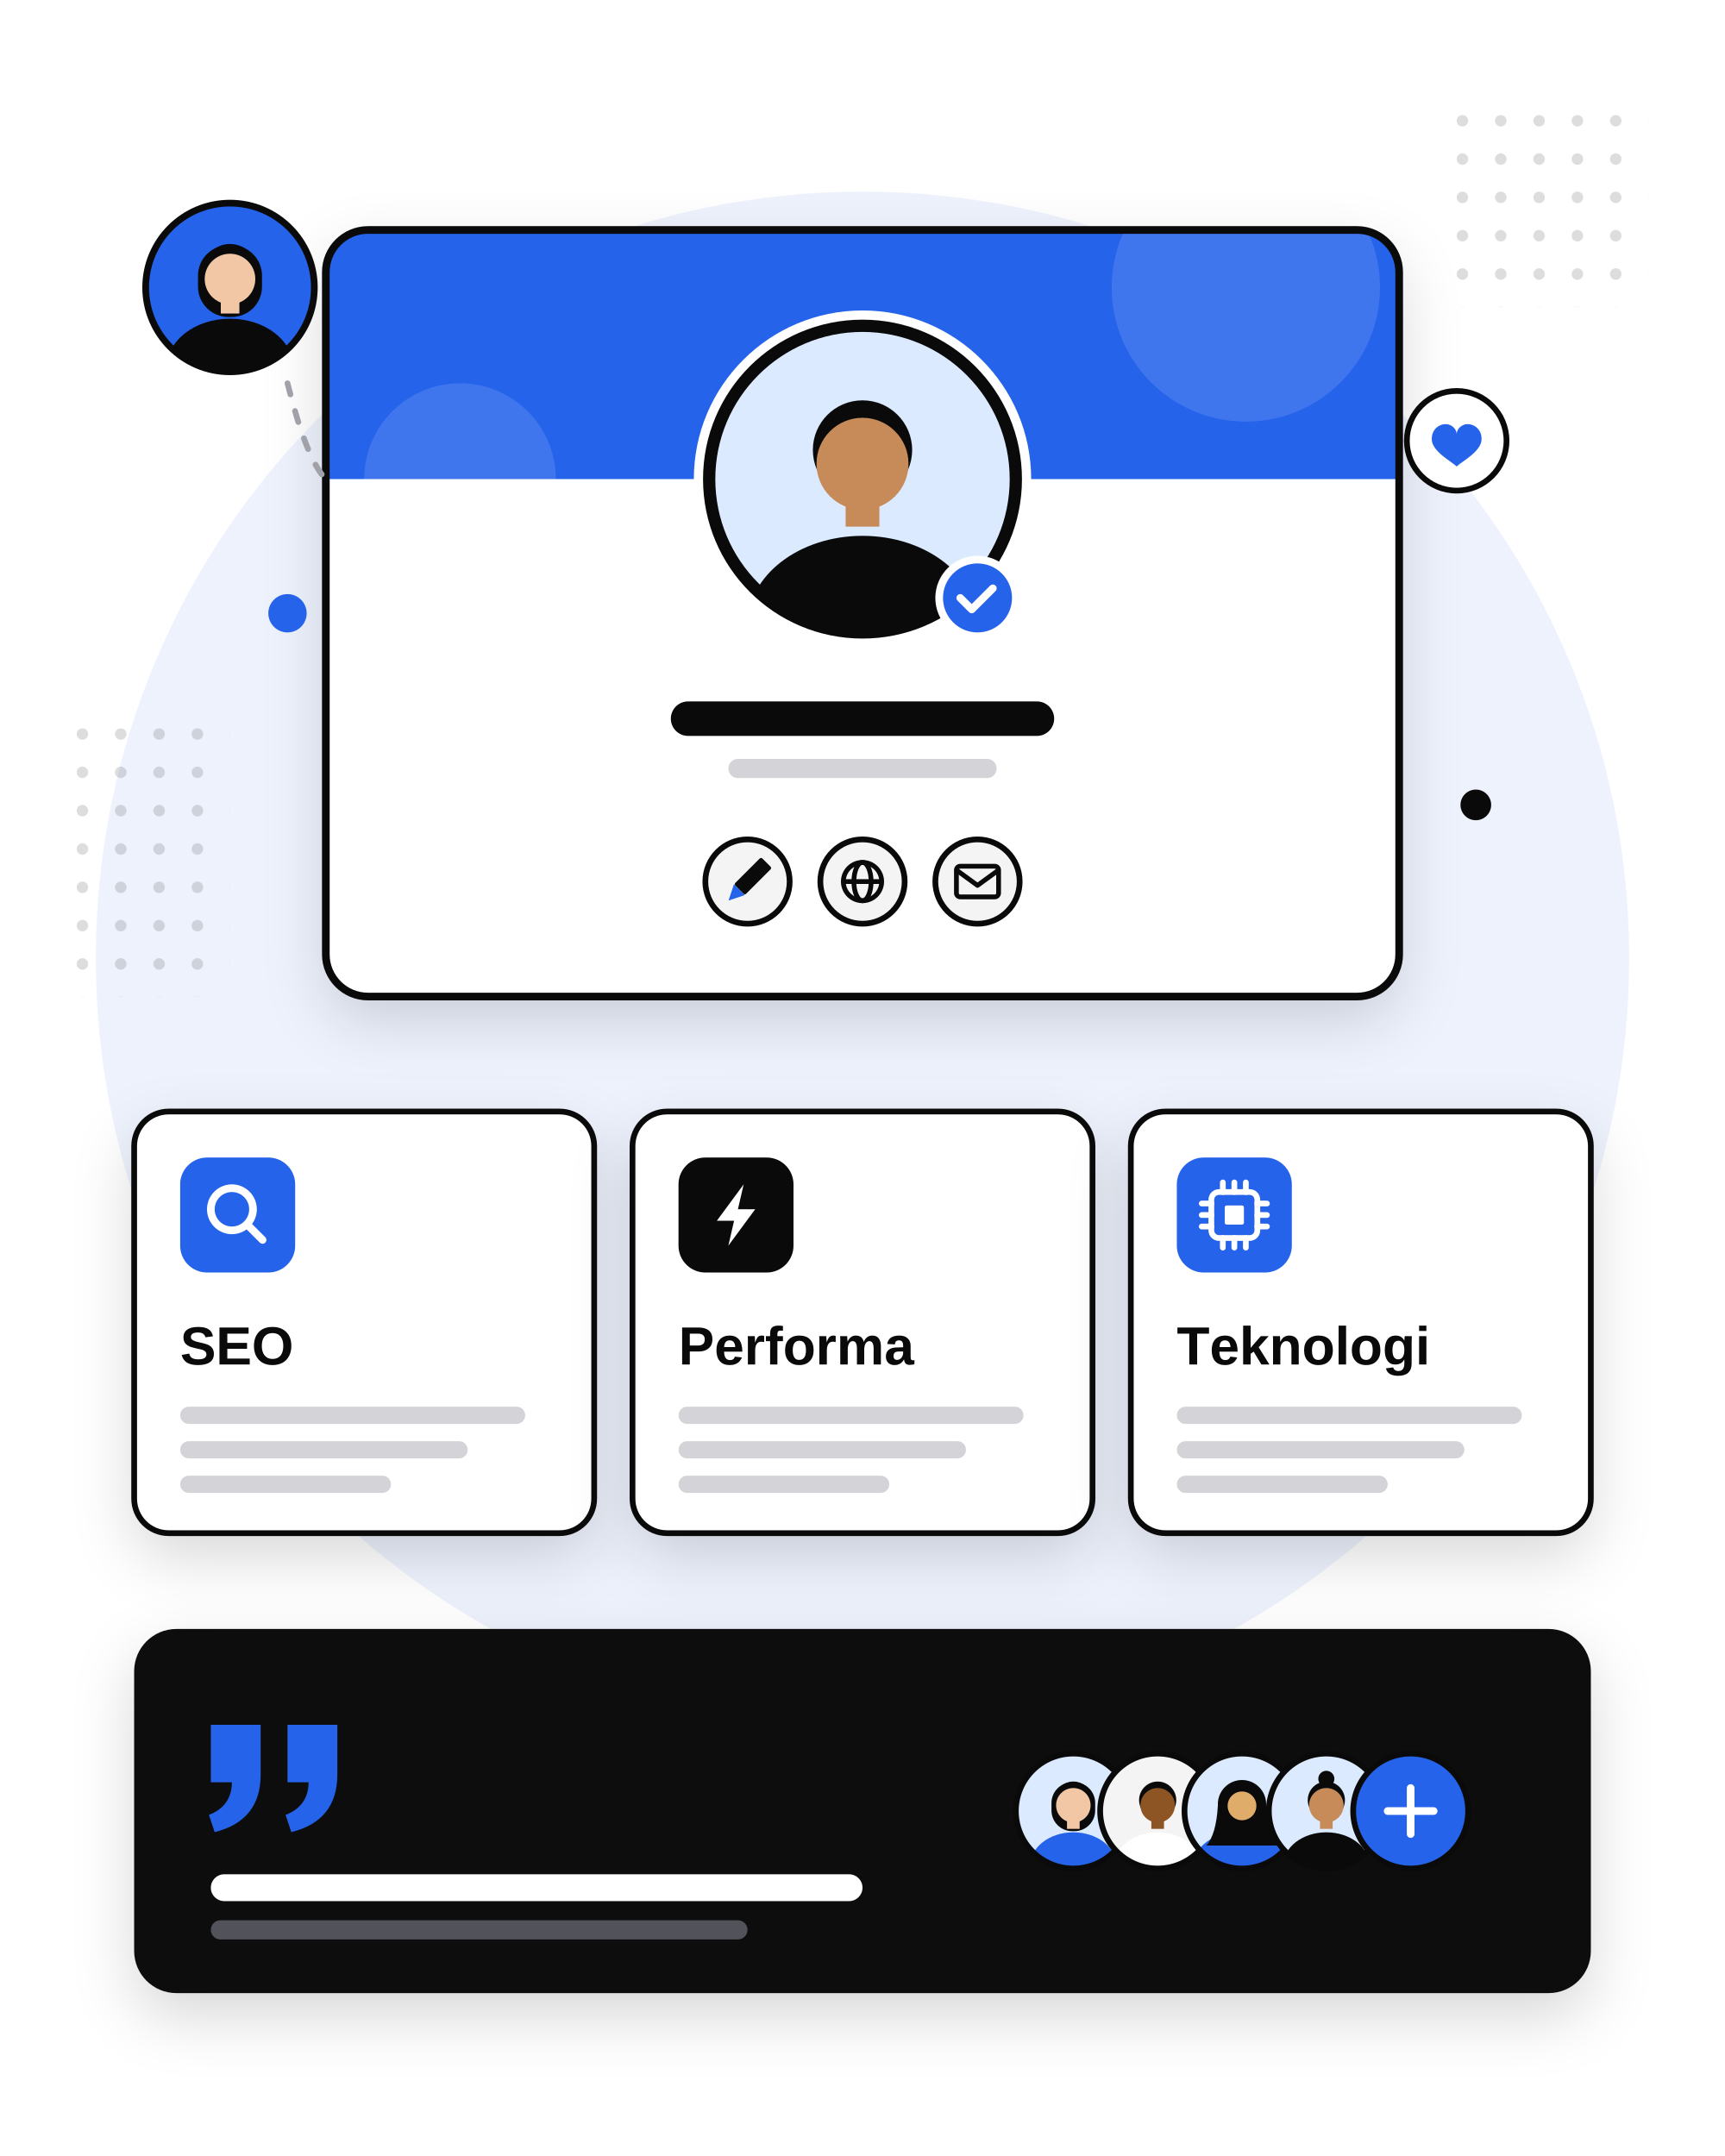
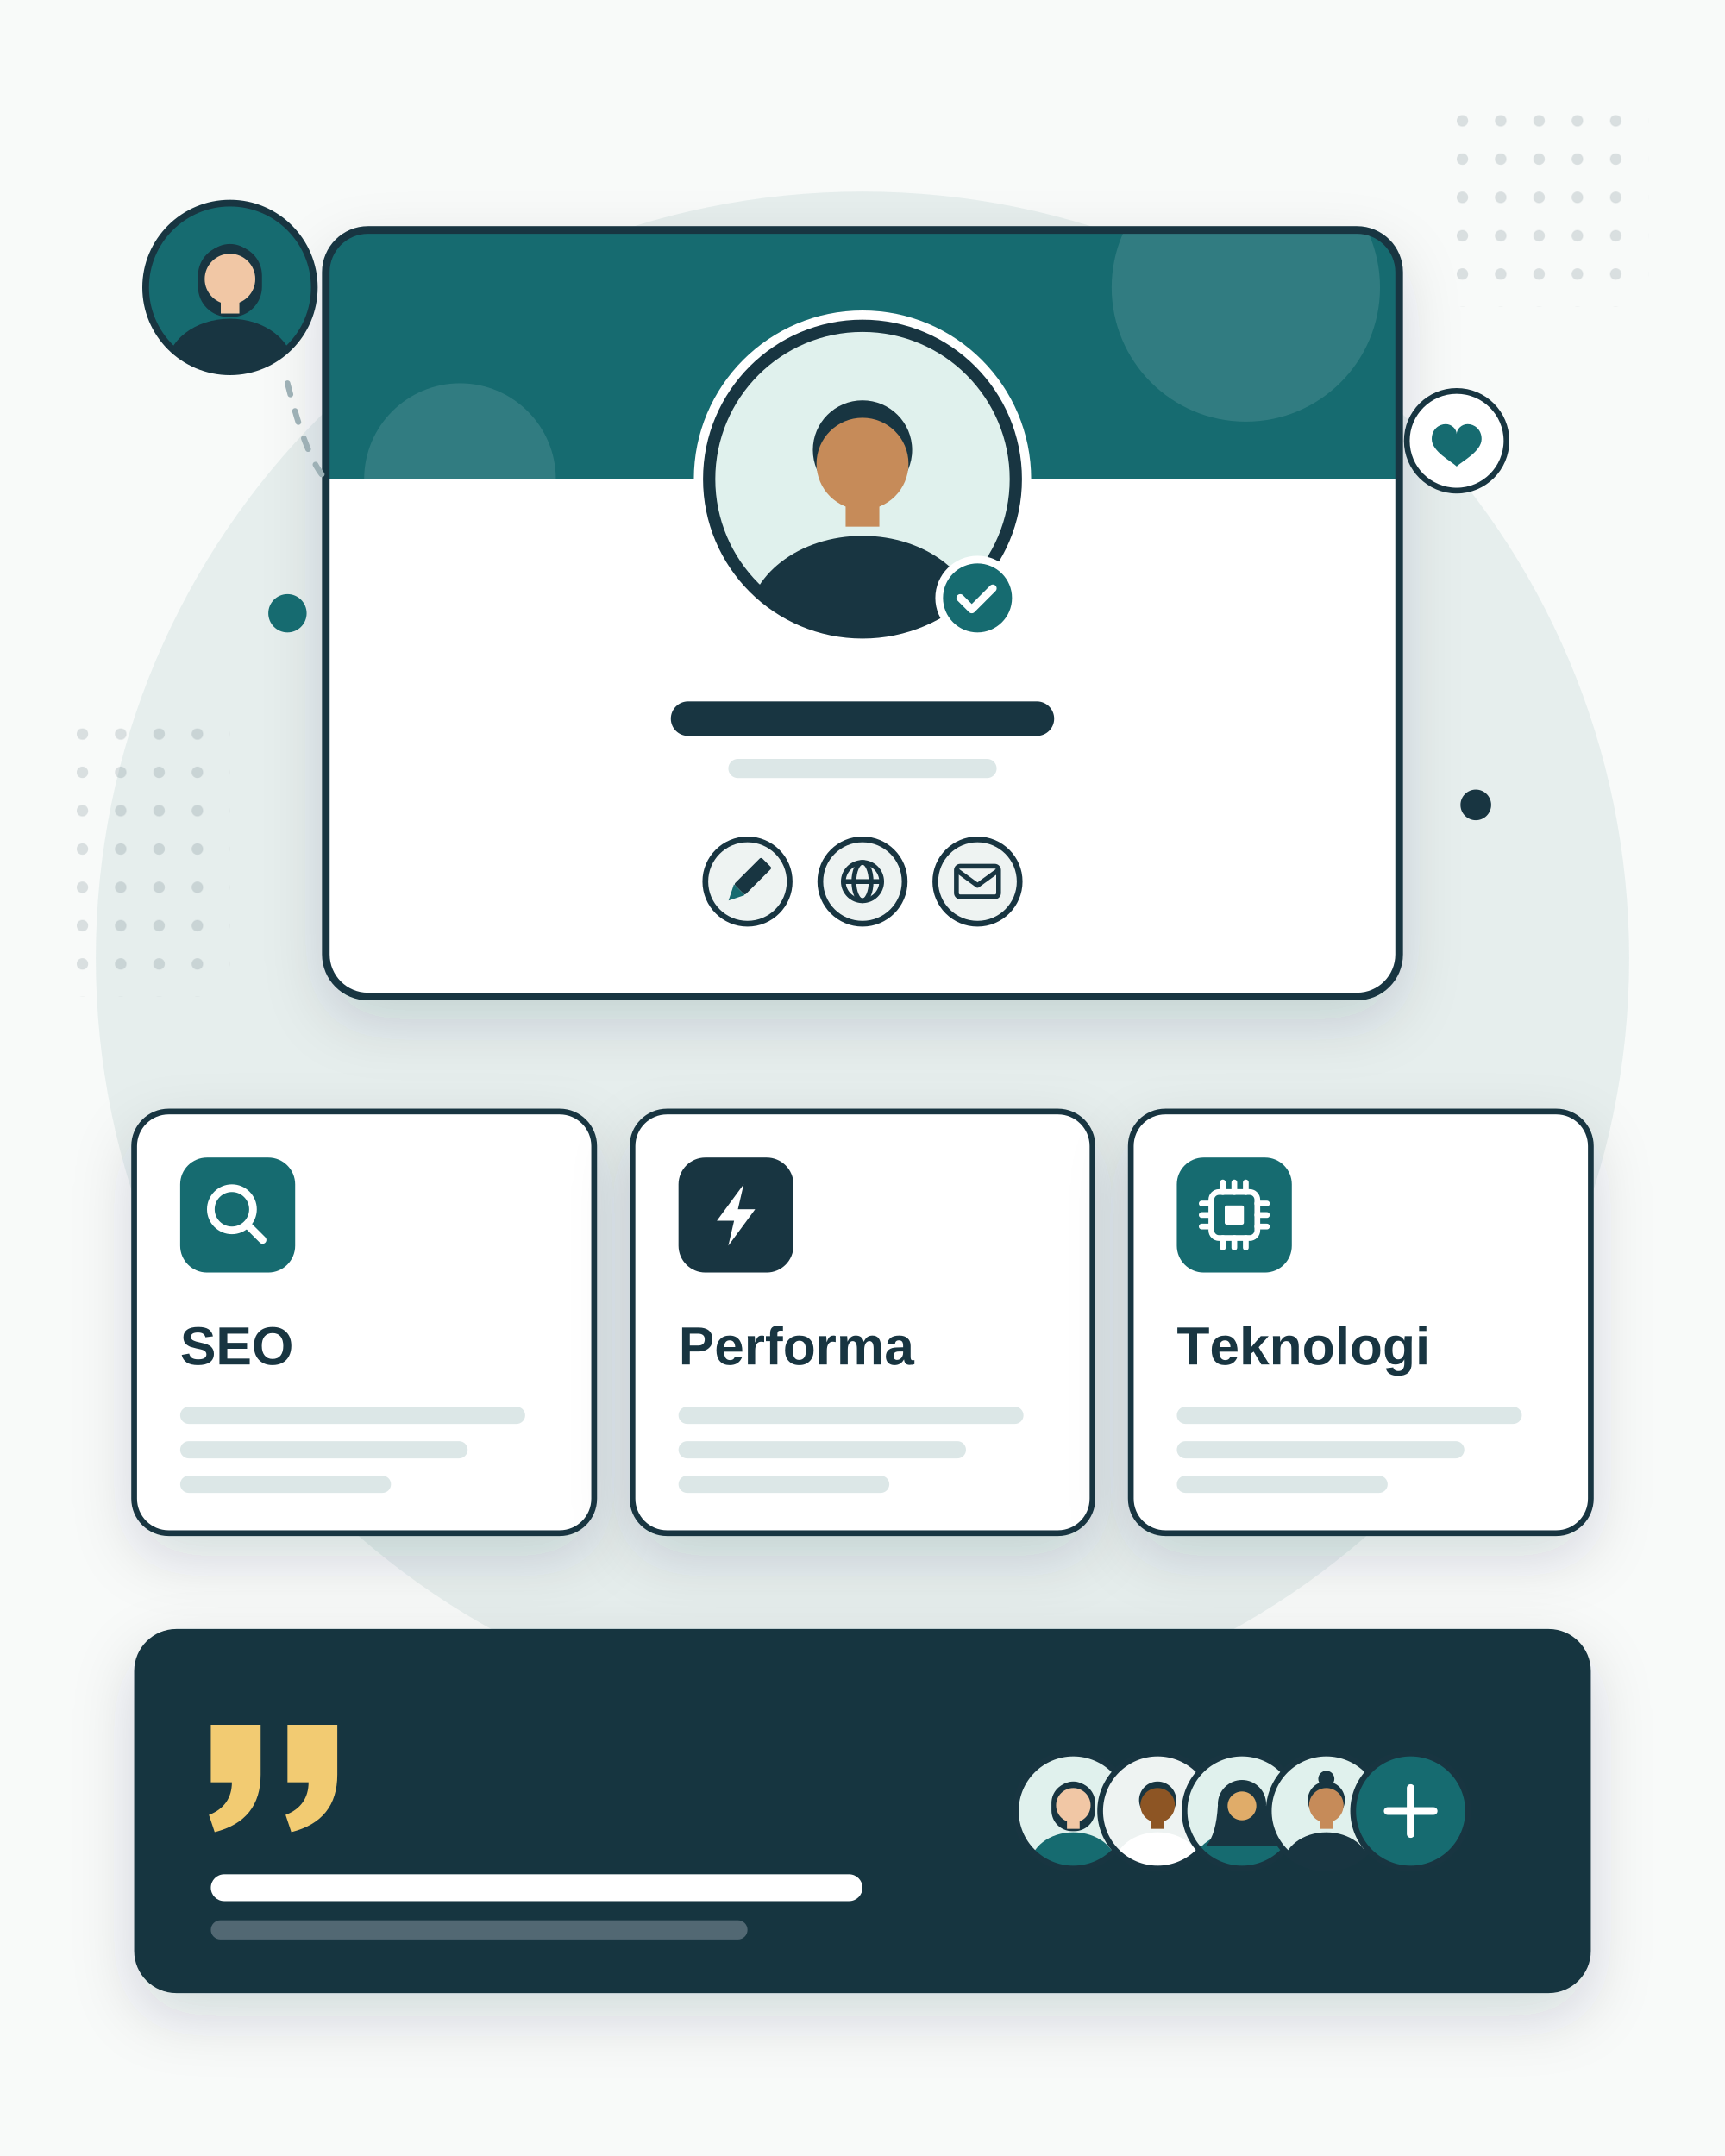
<svg xmlns="http://www.w3.org/2000/svg" viewBox="0 0 900 1125" width="900" height="1125" role="img" aria-label="Tentang Maserta: penulis, kategori SEO, Performa, dan Teknologi, serta komunitas pembaca">
  <defs>
    <filter id="sh" x="-20%" y="-20%" width="140%" height="160%">
-       <feDropShadow dx="0" dy="12" stdDeviation="16" flood-color="#0A0A0A" flood-opacity=".16" />
+       <feDropShadow dx="0" dy="12" stdDeviation="16" flood-color="#183541" flood-opacity=".16" />
    </filter>
    <pattern id="dots" width="20" height="20" patternUnits="userSpaceOnUse">
-       <circle cx="3" cy="3" r="3" fill="#0A0A0A" fill-opacity=".14" />
+       <circle cx="3" cy="3" r="3" fill="#183541" fill-opacity=".14" />
    </pattern>
  </defs>
-   <rect width="900" height="1125" fill="#FFFFFF" />
-   <circle cx="450" cy="500" r="400" fill="#2563EB" fill-opacity=".08" />
+   <rect width="900" height="1125" fill="#F8FAF9" />
+   <circle cx="450" cy="500" r="400" fill="#166B70" fill-opacity=".08" />
  <rect x="40" y="380" width="80" height="140" fill="url(#dots)" />
  <rect x="760" y="60" width="100" height="100" fill="url(#dots)" />
  <clipPath id="pc">
    <rect x="170" y="120" width="560" height="400" rx="22" />
  </clipPath>
  <g filter="url(#sh)">
    <rect x="170" y="120" width="560" height="400" rx="22" fill="#FFFFFF" />
  </g>
  <g clip-path="url(#pc)">
-     <rect x="170" y="120" width="560" height="130" fill="#2563EB" />
+     <rect x="170" y="120" width="560" height="130" fill="#166B70" />
    <circle cx="650" cy="150" r="70" fill="#FFFFFF" fill-opacity=".12" />
    <circle cx="240" cy="250" r="50" fill="#FFFFFF" fill-opacity=".12" />
  </g>
-   <rect x="170" y="120" width="560" height="400" rx="22" fill="none" stroke="#0A0A0A" stroke-width="4" />
+   <rect x="170" y="120" width="560" height="400" rx="22" fill="none" stroke="#183541" stroke-width="4" />
  <circle cx="450" cy="250" r="88" fill="#FFFFFF" />
  <clipPath id="a1">
    <circle cx="450" cy="250" r="80" />
  </clipPath>
  <g clip-path="url(#a1)">
-     <circle cx="450" cy="250" r="80" fill="#DBEAFE" />
-     <ellipse cx="450" cy="326.0" rx="60.0" ry="46.4" fill="#0A0A0A" />
+     <circle cx="450" cy="250" r="80" fill="#E0F1ED" />
+     <ellipse cx="450" cy="326.0" rx="60.0" ry="46.4" fill="#183541" />
    <rect x="441.2" y="250.8" width="17.6" height="24.0" fill="#C68B59" />
-     <circle cx="450" cy="234.8" r="25.9" fill="#0A0A0A" />
+     <circle cx="450" cy="234.8" r="25.9" fill="#183541" />
    <circle cx="450" cy="242.0" r="24.0" fill="#C68B59" />
  </g>
-   <circle cx="450" cy="250" r="80" fill="none" stroke="#0A0A0A" stroke-width="6.4" />
-   <circle cx="510" cy="312" r="20" fill="#2563EB" stroke="#FFFFFF" stroke-width="4" />
+   <circle cx="450" cy="250" r="80" fill="none" stroke="#183541" stroke-width="6.4" />
+   <circle cx="510" cy="312" r="20" fill="#166B70" stroke="#FFFFFF" stroke-width="4" />
  <path d="M501 312l6 6 11-11" fill="none" stroke="#FFFFFF" stroke-width="4" stroke-linecap="round" stroke-linejoin="round" />
-   <rect x="350" y="366" width="200" height="18" rx="9.0" fill="#0A0A0A" />
-   <rect x="380" y="396" width="140" height="10" rx="5.0" fill="#D4D4D8" />
-   <circle cx="390" cy="460" r="22" fill="#F4F4F5" stroke="#0A0A0A" stroke-width="3" />
-   <circle cx="450" cy="460" r="22" fill="#F4F4F5" stroke="#0A0A0A" stroke-width="3" />
-   <circle cx="510" cy="460" r="22" fill="#F4F4F5" stroke="#0A0A0A" stroke-width="3" />
+   <rect x="350" y="366" width="200" height="18" rx="9.0" fill="#183541" />
+   <rect x="380" y="396" width="140" height="10" rx="5.0" fill="#DCE7E7" />
+   <circle cx="390" cy="460" r="22" fill="#EEF3F2" stroke="#183541" stroke-width="3" />
+   <circle cx="450" cy="460" r="22" fill="#EEF3F2" stroke="#183541" stroke-width="3" />
+   <circle cx="510" cy="460" r="22" fill="#EEF3F2" stroke="#183541" stroke-width="3" />
  <g transform="rotate(45 390 460)">
-     <rect x="386" y="446" width="8" height="20" rx="1" fill="#0A0A0A" />
-     <path d="M386 466h8l-4 8z" fill="#2563EB" />
+     <rect x="386" y="446" width="8" height="20" rx="1" fill="#183541" />
+     <path d="M386 466h8l-4 8z" fill="#166B70" />
  </g>
-   <g fill="none" stroke="#0A0A0A" stroke-width="2.5">
+   <g fill="none" stroke="#183541" stroke-width="2.5">
    <circle cx="450" cy="460" r="10" />
    <ellipse cx="450" cy="460" rx="4.5" ry="10" />
    <path d="M440 460h20" />
  </g>
-   <g fill="none" stroke="#0A0A0A" stroke-width="2.5" stroke-linejoin="round">
+   <g fill="none" stroke="#183541" stroke-width="2.5" stroke-linejoin="round">
    <rect x="499" y="452" width="22" height="16" rx="2" />
    <path d="M499 454l11 8 11-8" />
  </g>
-   <path d="M150 200Q160 240 170 250" fill="none" stroke="#A1A1AA" stroke-width="3" stroke-dasharray="6 9" stroke-linecap="round" />
+   <path d="M150 200Q160 240 170 250" fill="none" stroke="#9DB0B5" stroke-width="3" stroke-dasharray="6 9" stroke-linecap="round" />
  <clipPath id="a2">
    <circle cx="120" cy="150" r="44" />
  </clipPath>
  <g clip-path="url(#a2)">
-     <circle cx="120" cy="150" r="44" fill="#2563EB" />
-     <rect x="103.3" y="128.0" width="33.4" height="37.4" rx="15.8" fill="#0A0A0A" />
-     <ellipse cx="120" cy="191.8" rx="33.0" ry="25.5" fill="#0A0A0A" />
+     <circle cx="120" cy="150" r="44" fill="#166B70" />
+     <rect x="103.3" y="128.0" width="33.4" height="37.4" rx="15.8" fill="#183541" />
+     <ellipse cx="120" cy="191.8" rx="33.0" ry="25.5" fill="#183541" />
    <rect x="115.2" y="150.4" width="9.7" height="13.2" fill="#F1C7A5" />
-     <circle cx="120" cy="141.6" r="14.3" fill="#0A0A0A" />
+     <circle cx="120" cy="141.6" r="14.3" fill="#183541" />
    <circle cx="120" cy="145.6" r="13.2" fill="#F1C7A5" />
  </g>
-   <circle cx="120" cy="150" r="44" fill="none" stroke="#0A0A0A" stroke-width="3.5" />
-   <circle cx="760" cy="230" r="26" fill="#FFFFFF" stroke="#0A0A0A" stroke-width="3" />
-   <path d="M0 .4C-.1 .3-.5 .1-.5-.15C-.5-.35-.35-.45-.22-.45C-.1-.45 0-.35 0-.25C0-.35.1-.45.22-.45C.35-.45.5-.35.5-.15C.5 .1.1 .3 0 .4Z" fill="#2563EB" transform="translate(760 233) scale(26)" />
-   <circle cx="150" cy="320" r="10" fill="#2563EB" />
-   <circle cx="770" cy="420" r="8" fill="#0A0A0A" />
+   <circle cx="120" cy="150" r="44" fill="none" stroke="#183541" stroke-width="3.5" />
+   <circle cx="760" cy="230" r="26" fill="#FFFFFF" stroke="#183541" stroke-width="3" />
+   <path d="M0 .4C-.1 .3-.5 .1-.5-.15C-.5-.35-.35-.45-.22-.45C-.1-.45 0-.35 0-.25C0-.35.1-.45.22-.45C.35-.45.5-.35.5-.15C.5 .1.1 .3 0 .4Z" fill="#166B70" transform="translate(760 233) scale(26)" />
+   <circle cx="150" cy="320" r="10" fill="#166B70" />
+   <circle cx="770" cy="420" r="8" fill="#183541" />
  <g filter="url(#sh)">
    <rect x="70" y="580" width="240" height="220" rx="18" fill="#FFFFFF" />
  </g>
-   <rect x="70" y="580" width="240" height="220" rx="18" fill="none" stroke="#0A0A0A" stroke-width="3" />
-   <rect x="94" y="604" width="60" height="60" rx="14" fill="#2563EB" />
+   <rect x="70" y="580" width="240" height="220" rx="18" fill="none" stroke="#183541" stroke-width="3" />
+   <rect x="94" y="604" width="60" height="60" rx="14" fill="#166B70" />
  <circle cx="121" cy="631" r="11" fill="none" stroke="#FFFFFF" stroke-width="4" />
  <path d="M129 639l8 8" stroke="#FFFFFF" stroke-width="4" stroke-linecap="round" />
-   <path d="M111.6 706.4Q111.6 709.3 109.5 710.8Q107.4 712.3 103.3 712.3Q99.6 712.3 97.5 711Q95.4 709.6 94.8 707L98.7 706.3Q99.1 707.9 100.2 708.6Q101.4 709.3 103.4 709.3Q107.7 709.3 107.7 706.7Q107.7 705.9 107.2 705.3Q106.7 704.8 105.8 704.4Q104.9 704.1 102.4 703.6Q100.3 703.1 99.4 702.8Q98.6 702.5 97.9 702Q97.2 701.6 96.7 701Q96.2 700.4 96 699.7Q95.7 698.9 95.7 697.8Q95.7 695.2 97.7 693.8Q99.6 692.4 103.4 692.4Q107 692.4 108.8 693.6Q110.6 694.7 111.1 697.3L107.2 697.8Q106.9 696.6 105.9 695.9Q105 695.3 103.3 695.3Q99.6 695.3 99.6 697.6Q99.6 698.4 100 698.8Q100.4 699.3 101.2 699.6Q101.9 700 104.3 700.5Q107.1 701.1 108.3 701.6Q109.4 702.1 110.1 702.7Q110.8 703.4 111.2 704.3Q111.6 705.2 111.6 706.4Z M114.5 712V692.7H129.7V695.9H118.6V700.7H128.9V703.8H118.6V708.9H130.3V712Z M152 702.3Q152 705.3 150.8 707.6Q149.6 709.9 147.4 711.1Q145.1 712.3 142.2 712.3Q137.7 712.3 135.1 709.6Q132.5 706.9 132.5 702.3Q132.5 697.6 135.1 695Q137.6 692.4 142.2 692.4Q146.8 692.4 149.4 695.1Q152 697.7 152 702.3ZM147.8 702.3Q147.8 699.2 146.4 697.4Q144.9 695.6 142.2 695.6Q139.5 695.6 138 697.4Q136.6 699.1 136.6 702.3Q136.6 705.5 138.1 707.3Q139.6 709.1 142.2 709.1Q144.9 709.1 146.4 707.3Q147.8 705.5 147.8 702.3Z" fill="#0A0A0A" />
-   <rect x="94" y="734" width="180" height="9" rx="4.5" fill="#D4D4D8" />
-   <rect x="94" y="752" width="150" height="9" rx="4.5" fill="#D4D4D8" />
-   <rect x="94" y="770" width="110" height="9" rx="4.5" fill="#D4D4D8" />
+   <path d="M111.6 706.4Q111.6 709.3 109.5 710.8Q107.4 712.3 103.3 712.3Q99.6 712.3 97.5 711Q95.4 709.6 94.8 707L98.7 706.3Q99.1 707.9 100.2 708.6Q101.4 709.3 103.4 709.3Q107.7 709.3 107.7 706.7Q107.7 705.9 107.2 705.3Q106.7 704.8 105.8 704.4Q104.9 704.1 102.4 703.6Q100.3 703.1 99.4 702.8Q98.6 702.5 97.9 702Q97.2 701.6 96.7 701Q96.2 700.4 96 699.7Q95.7 698.9 95.7 697.8Q95.7 695.2 97.7 693.8Q99.6 692.4 103.4 692.4Q107 692.4 108.8 693.6Q110.6 694.7 111.1 697.3L107.2 697.8Q106.9 696.6 105.9 695.9Q105 695.3 103.3 695.3Q99.6 695.3 99.6 697.6Q99.6 698.4 100 698.8Q100.4 699.3 101.2 699.6Q101.9 700 104.3 700.5Q107.1 701.1 108.3 701.6Q109.4 702.1 110.1 702.7Q110.8 703.4 111.2 704.3Q111.6 705.2 111.6 706.4Z M114.5 712V692.7H129.7V695.9H118.6V700.7H128.9V703.8H118.6V708.9H130.3V712Z M152 702.3Q152 705.3 150.8 707.6Q149.6 709.9 147.4 711.1Q145.1 712.3 142.2 712.3Q137.7 712.3 135.1 709.6Q132.5 706.9 132.5 702.3Q132.5 697.6 135.1 695Q137.6 692.4 142.2 692.4Q146.8 692.4 149.4 695.1Q152 697.7 152 702.3ZM147.8 702.3Q147.8 699.2 146.4 697.4Q144.9 695.6 142.2 695.6Q139.5 695.6 138 697.4Q136.6 699.1 136.6 702.3Q136.6 705.5 138.1 707.3Q139.6 709.1 142.2 709.1Q144.9 709.1 146.4 707.3Q147.8 705.5 147.8 702.3Z" fill="#183541" />
+   <rect x="94" y="734" width="180" height="9" rx="4.5" fill="#DCE7E7" />
+   <rect x="94" y="752" width="150" height="9" rx="4.5" fill="#DCE7E7" />
+   <rect x="94" y="770" width="110" height="9" rx="4.5" fill="#DCE7E7" />
  <g filter="url(#sh)">
    <rect x="330" y="580" width="240" height="220" rx="18" fill="#FFFFFF" />
  </g>
-   <rect x="330" y="580" width="240" height="220" rx="18" fill="none" stroke="#0A0A0A" stroke-width="3" />
-   <rect x="354" y="604" width="60" height="60" rx="14" fill="#0A0A0A" />
+   <rect x="330" y="580" width="240" height="220" rx="18" fill="none" stroke="#183541" stroke-width="3" />
+   <rect x="354" y="604" width="60" height="60" rx="14" fill="#183541" />
  <path d="M388 618L374 637H383L380 650L394 631H385Z" fill="#FFFFFF" />
-   <path d="M371.7 698.8Q371.7 700.7 370.9 702.2Q370 703.6 368.4 704.4Q366.9 705.2 364.7 705.2H359.9V712H355.9V692.7H364.5Q368 692.7 369.9 694.3Q371.7 695.9 371.7 698.8ZM367.7 698.9Q367.7 695.9 364.1 695.9H359.9V702.1H364.2Q365.9 702.1 366.8 701.3Q367.7 700.5 367.7 698.9Z M380.7 712.3Q377.4 712.3 375.6 710.3Q373.8 708.3 373.8 704.5Q373.8 700.9 375.6 698.9Q377.4 696.9 380.7 696.9Q383.9 696.9 385.6 699Q387.3 701.2 387.3 705.2V705.3H377.8Q377.8 707.5 378.6 708.6Q379.4 709.7 380.9 709.7Q382.9 709.7 383.4 707.9L387.1 708.3Q385.5 712.3 380.7 712.3ZM380.7 699.4Q379.3 699.4 378.6 700.3Q377.9 701.2 377.8 702.9H383.6Q383.5 701.1 382.7 700.2Q382 699.4 380.7 699.4Z M390.2 712V700.7Q390.2 699.5 390.2 698.6Q390.1 697.8 390.1 697.2H393.8Q393.8 697.5 393.9 698.7Q393.9 700 393.9 700.4H394Q394.6 698.8 395 698.2Q395.4 697.5 396 697.2Q396.6 696.9 397.5 696.9Q398.3 696.9 398.7 697.1V700.3Q397.8 700.1 397.1 700.1Q395.6 700.1 394.8 701.3Q394 702.5 394 704.7V712Z M405.6 699.8V712H401.8V699.8H399.6V697.2H401.8V695.7Q401.8 693.7 402.8 692.7Q403.9 691.7 406.1 691.7Q407.2 691.7 408.5 691.9V694.4Q408 694.3 407.4 694.3Q406.4 694.3 406 694.7Q405.6 695.1 405.6 696V697.2H408.5V699.8Z M424.5 704.6Q424.5 708.2 422.5 710.2Q420.5 712.3 417 712.3Q413.5 712.3 411.5 710.2Q409.6 708.2 409.6 704.6Q409.6 701 411.5 699Q413.5 696.9 417 696.9Q420.7 696.9 422.6 698.9Q424.5 700.9 424.5 704.6ZM420.5 704.6Q420.5 702 419.6 700.8Q418.7 699.6 417.1 699.6Q413.6 699.6 413.6 704.6Q413.6 707.1 414.5 708.4Q415.3 709.6 416.9 709.6Q420.5 709.6 420.5 704.6Z M427.5 712V700.7Q427.5 699.5 427.5 698.6Q427.5 697.8 427.4 697.2H431.1Q431.1 697.5 431.2 698.7Q431.3 700 431.3 700.4H431.3Q431.9 698.8 432.3 698.2Q432.8 697.5 433.4 697.2Q434 696.9 434.9 696.9Q435.6 696.9 436 697.1V700.3Q435.1 700.1 434.4 700.1Q433 700.1 432.2 701.3Q431.4 702.5 431.4 704.7V712Z M447.1 712V703.7Q447.1 699.8 444.9 699.8Q443.7 699.8 443 701Q442.3 702.2 442.3 704.1V712H438.4V700.5Q438.4 699.3 438.4 698.6Q438.4 697.8 438.3 697.2H442Q442 697.5 442.1 698.6Q442.2 699.7 442.2 700.1H442.2Q442.9 698.5 444 697.7Q445 696.9 446.5 696.9Q449.9 696.9 450.6 700.1H450.7Q451.5 698.4 452.5 697.7Q453.6 696.9 455.2 696.9Q457.4 696.9 458.5 698.4Q459.6 699.9 459.6 702.6V712H455.8V703.7Q455.8 699.8 453.6 699.8Q452.5 699.8 451.7 700.9Q451 702 450.9 703.9V712Z M466.7 712.3Q464.6 712.3 463.4 711.1Q462.2 709.9 462.2 707.8Q462.2 705.5 463.7 704.3Q465.2 703.1 468 703.1L471.2 703V702.3Q471.2 700.8 470.7 700.1Q470.2 699.4 469 699.4Q468 699.4 467.5 699.9Q467 700.4 466.9 701.5L462.9 701.3Q463.2 699.2 464.8 698Q466.4 696.9 469.2 696.9Q472 696.9 473.5 698.3Q475.1 699.7 475.1 702.2V707.6Q475.1 708.9 475.3 709.3Q475.6 709.8 476.3 709.8Q476.7 709.8 477.1 709.7V711.8Q476.8 711.9 476.5 712Q476.2 712 476 712.1Q475.7 712.1 475.4 712.1Q475.1 712.2 474.7 712.2Q473.2 712.2 472.5 711.5Q471.8 710.7 471.7 709.4H471.6Q470 712.3 466.7 712.3ZM471.2 705.2 469.2 705.2Q467.9 705.2 467.3 705.5Q466.8 705.7 466.5 706.2Q466.2 706.7 466.2 707.5Q466.2 708.6 466.7 709.1Q467.2 709.6 468 709.6Q468.9 709.6 469.6 709.1Q470.4 708.6 470.8 707.7Q471.2 706.9 471.2 705.9Z" fill="#0A0A0A" />
-   <rect x="354" y="734" width="180" height="9" rx="4.5" fill="#D4D4D8" />
-   <rect x="354" y="752" width="150" height="9" rx="4.5" fill="#D4D4D8" />
-   <rect x="354" y="770" width="110" height="9" rx="4.5" fill="#D4D4D8" />
+   <path d="M371.7 698.8Q371.7 700.7 370.9 702.2Q370 703.6 368.4 704.4Q366.9 705.2 364.7 705.2H359.9V712H355.9V692.7H364.5Q368 692.7 369.9 694.3Q371.7 695.9 371.7 698.8ZM367.7 698.9Q367.7 695.9 364.1 695.9H359.9V702.1H364.2Q365.9 702.1 366.8 701.3Q367.7 700.5 367.7 698.9Z M380.7 712.3Q377.4 712.3 375.6 710.3Q373.8 708.3 373.8 704.5Q373.8 700.9 375.6 698.9Q377.4 696.9 380.7 696.9Q383.9 696.9 385.6 699Q387.3 701.2 387.3 705.2V705.3H377.8Q377.8 707.5 378.6 708.6Q379.4 709.7 380.9 709.7Q382.9 709.7 383.4 707.9L387.1 708.3Q385.5 712.3 380.7 712.3ZM380.7 699.4Q379.3 699.4 378.6 700.3Q377.9 701.2 377.8 702.9H383.6Q383.5 701.1 382.7 700.2Q382 699.4 380.7 699.4Z M390.2 712V700.7Q390.2 699.5 390.2 698.6Q390.1 697.8 390.1 697.2H393.8Q393.8 697.5 393.9 698.7Q393.9 700 393.9 700.4H394Q394.6 698.8 395 698.2Q395.4 697.5 396 697.2Q396.6 696.9 397.5 696.9Q398.3 696.9 398.7 697.1V700.3Q397.8 700.1 397.1 700.1Q395.6 700.1 394.8 701.3Q394 702.5 394 704.7V712Z M405.6 699.8V712H401.8V699.8H399.6V697.2H401.8V695.7Q401.8 693.7 402.8 692.7Q403.9 691.7 406.1 691.7Q407.2 691.7 408.5 691.9V694.4Q408 694.3 407.4 694.3Q406.4 694.3 406 694.7Q405.6 695.1 405.6 696V697.2H408.5V699.8Z M424.5 704.6Q424.5 708.2 422.5 710.2Q420.5 712.3 417 712.3Q413.5 712.3 411.5 710.2Q409.6 708.2 409.6 704.6Q409.6 701 411.5 699Q413.5 696.9 417 696.9Q420.7 696.9 422.6 698.9Q424.5 700.9 424.5 704.6ZM420.5 704.6Q420.5 702 419.6 700.8Q418.7 699.6 417.1 699.6Q413.6 699.6 413.6 704.6Q413.6 707.1 414.5 708.4Q415.3 709.6 416.9 709.6Q420.5 709.6 420.5 704.6Z M427.5 712V700.7Q427.5 699.5 427.5 698.6Q427.5 697.8 427.4 697.2H431.1Q431.1 697.5 431.2 698.7Q431.3 700 431.3 700.4H431.3Q431.9 698.8 432.3 698.2Q432.8 697.5 433.4 697.2Q434 696.9 434.9 696.9Q435.6 696.9 436 697.1V700.3Q435.1 700.1 434.4 700.1Q433 700.1 432.2 701.3Q431.4 702.5 431.4 704.7V712Z M447.1 712V703.7Q447.1 699.8 444.9 699.8Q443.7 699.8 443 701Q442.3 702.2 442.3 704.1V712H438.4V700.5Q438.4 699.3 438.4 698.6Q438.4 697.8 438.3 697.2H442Q442 697.5 442.1 698.6Q442.2 699.7 442.2 700.1H442.2Q442.9 698.5 444 697.7Q445 696.9 446.5 696.9Q449.9 696.9 450.6 700.1H450.7Q451.5 698.4 452.5 697.7Q453.6 696.9 455.2 696.9Q457.4 696.9 458.5 698.4Q459.6 699.9 459.6 702.6V712H455.8V703.7Q455.8 699.8 453.6 699.8Q452.5 699.8 451.7 700.9Q451 702 450.9 703.9V712Z M466.7 712.3Q464.6 712.3 463.4 711.1Q462.2 709.9 462.2 707.8Q462.2 705.5 463.7 704.3Q465.2 703.1 468 703.1L471.2 703V702.3Q471.2 700.8 470.7 700.1Q470.2 699.4 469 699.4Q468 699.4 467.5 699.9Q467 700.4 466.9 701.5L462.9 701.3Q463.2 699.2 464.8 698Q466.4 696.9 469.2 696.9Q472 696.9 473.5 698.3Q475.1 699.7 475.1 702.2V707.6Q475.1 708.9 475.3 709.3Q475.6 709.8 476.3 709.8Q476.7 709.8 477.1 709.7V711.8Q476.8 711.9 476.5 712Q476.2 712 476 712.1Q475.7 712.1 475.4 712.1Q475.1 712.2 474.7 712.2Q473.2 712.2 472.5 711.5Q471.8 710.7 471.7 709.4H471.6Q470 712.3 466.7 712.3ZM471.2 705.2 469.2 705.2Q467.9 705.2 467.3 705.5Q466.8 705.7 466.5 706.2Q466.2 706.7 466.2 707.5Q466.2 708.6 466.7 709.1Q467.2 709.6 468 709.6Q468.9 709.6 469.6 709.1Q470.4 708.6 470.8 707.7Q471.2 706.9 471.2 705.9Z" fill="#183541" />
+   <rect x="354" y="734" width="180" height="9" rx="4.5" fill="#DCE7E7" />
+   <rect x="354" y="752" width="150" height="9" rx="4.5" fill="#DCE7E7" />
+   <rect x="354" y="770" width="110" height="9" rx="4.5" fill="#DCE7E7" />
  <g filter="url(#sh)">
    <rect x="590" y="580" width="240" height="220" rx="18" fill="#FFFFFF" />
  </g>
-   <rect x="590" y="580" width="240" height="220" rx="18" fill="none" stroke="#0A0A0A" stroke-width="3" />
-   <rect x="614" y="604" width="60" height="60" rx="14" fill="#2563EB" />
+   <rect x="590" y="580" width="240" height="220" rx="18" fill="none" stroke="#183541" stroke-width="3" />
+   <rect x="614" y="604" width="60" height="60" rx="14" fill="#166B70" />
  <rect x="632" y="622" width="24" height="24" rx="4" fill="none" stroke="#FFFFFF" stroke-width="3" />
  <rect x="639" y="629" width="10" height="10" rx="1" fill="#FFFFFF" />
  <g stroke="#FFFFFF" stroke-width="3" stroke-linecap="round">
    <path d="M638 617v5M638 646v5M627 628h5M656 628h5" />
    <path d="M644 617v5M644 646v5M627 634h5M656 634h5" />
    <path d="M650 617v5M650 646v5M627 640h5M656 640h5" />
  </g>
-   <path d="M624.6 695.9V712H620.5V695.9H614.3V692.7H630.8V695.9Z M639.1 712.3Q635.8 712.3 634 710.3Q632.2 708.3 632.2 704.5Q632.2 700.9 634 698.9Q635.8 696.9 639.2 696.9Q642.4 696.9 644 699Q645.7 701.2 645.7 705.2V705.3H636.2Q636.2 707.5 637 708.6Q637.8 709.7 639.3 709.7Q641.3 709.7 641.9 707.9L645.5 708.3Q643.9 712.3 639.1 712.3ZM639.1 699.4Q637.8 699.4 637 700.3Q636.3 701.2 636.3 702.9H642Q641.9 701.1 641.1 700.2Q640.4 699.4 639.1 699.4Z M658.1 712 654.1 705.3 652.5 706.4V712H648.6V691.7H652.5V703.3L657.8 697.2H661.9L656.7 703L662.3 712Z M673.8 712V703.7Q673.8 699.8 671.1 699.8Q669.8 699.8 668.9 701Q668 702.2 668 704.1V712H664.2V700.5Q664.2 699.3 664.2 698.6Q664.1 697.8 664.1 697.2H667.8Q667.8 697.5 667.9 698.6Q667.9 699.7 667.9 700.1H668Q668.8 698.5 669.9 697.7Q671.1 696.9 672.7 696.9Q675.1 696.9 676.4 698.4Q677.6 699.8 677.6 702.6V712Z M695.4 704.6Q695.4 708.2 693.4 710.2Q691.4 712.3 687.8 712.3Q684.4 712.3 682.4 710.2Q680.4 708.2 680.4 704.6Q680.4 701 682.4 699Q684.4 696.9 687.9 696.9Q691.5 696.9 693.5 698.9Q695.4 700.9 695.4 704.6ZM691.3 704.6Q691.3 702 690.5 700.8Q689.6 699.6 688 699.6Q684.5 699.6 684.5 704.6Q684.5 707.1 685.3 708.4Q686.2 709.6 687.8 709.6Q691.3 709.6 691.3 704.6Z M698.4 712V691.7H702.3V712Z M720.2 704.6Q720.2 708.2 718.2 710.2Q716.3 712.3 712.7 712.3Q709.3 712.3 707.3 710.2Q705.3 708.2 705.3 704.6Q705.3 701 707.3 699Q709.3 696.9 712.8 696.9Q716.4 696.9 718.3 698.9Q720.2 700.9 720.2 704.6ZM716.2 704.6Q716.2 702 715.4 700.8Q714.5 699.6 712.9 699.6Q709.4 699.6 709.4 704.6Q709.4 707.1 710.2 708.4Q711.1 709.6 712.7 709.6Q716.2 709.6 716.2 704.6Z M729.5 717.9Q726.8 717.9 725.1 716.9Q723.5 715.9 723.1 714L726.9 713.5Q727.1 714.4 727.8 714.9Q728.5 715.4 729.6 715.4Q731.2 715.4 731.9 714.4Q732.7 713.4 732.7 711.5V710.7L732.7 709.3H732.7Q731.4 712 727.9 712Q725.3 712 723.9 710Q722.5 708.1 722.5 704.5Q722.5 700.9 723.9 698.9Q725.4 696.9 728.2 696.9Q731.4 696.9 732.7 699.6H732.7Q732.7 699.1 732.8 698.3Q732.9 697.5 732.9 697.2H736.6Q736.5 698.7 736.5 700.6V711.5Q736.5 714.7 734.7 716.3Q732.9 717.9 729.5 717.9ZM732.7 704.4Q732.7 702.1 731.9 700.8Q731.1 699.6 729.6 699.6Q726.5 699.6 726.5 704.5Q726.5 709.3 729.5 709.3Q731.1 709.3 731.9 708Q732.7 706.8 732.7 704.4Z M740.4 694.5V691.7H744.2V694.5ZM740.4 712V697.2H744.2V712Z" fill="#0A0A0A" />
-   <rect x="614" y="734" width="180" height="9" rx="4.5" fill="#D4D4D8" />
-   <rect x="614" y="752" width="150" height="9" rx="4.5" fill="#D4D4D8" />
-   <rect x="614" y="770" width="110" height="9" rx="4.5" fill="#D4D4D8" />
+   <path d="M624.6 695.9V712H620.5V695.9H614.3V692.7H630.8V695.9Z M639.1 712.3Q635.8 712.3 634 710.3Q632.2 708.3 632.2 704.5Q632.2 700.9 634 698.9Q635.8 696.9 639.2 696.9Q642.4 696.9 644 699Q645.7 701.2 645.7 705.2V705.3H636.2Q636.2 707.5 637 708.6Q637.8 709.7 639.3 709.7Q641.3 709.7 641.9 707.9L645.5 708.3Q643.9 712.3 639.1 712.3ZM639.1 699.4Q637.8 699.4 637 700.3Q636.3 701.2 636.3 702.9H642Q641.9 701.1 641.1 700.2Q640.4 699.4 639.1 699.4Z M658.1 712 654.1 705.3 652.5 706.4V712H648.6V691.7H652.5V703.3L657.8 697.2H661.9L656.7 703L662.3 712Z M673.8 712V703.7Q673.8 699.8 671.1 699.8Q669.8 699.8 668.9 701Q668 702.2 668 704.1V712H664.2V700.5Q664.2 699.3 664.2 698.6Q664.1 697.8 664.1 697.2H667.8Q667.8 697.5 667.9 698.6Q667.9 699.7 667.9 700.1H668Q668.8 698.5 669.9 697.7Q671.1 696.9 672.7 696.9Q675.1 696.9 676.4 698.4Q677.6 699.8 677.6 702.6V712Z M695.4 704.6Q695.4 708.2 693.4 710.2Q691.4 712.3 687.8 712.3Q684.4 712.3 682.4 710.2Q680.4 708.2 680.4 704.6Q680.4 701 682.4 699Q684.4 696.9 687.9 696.9Q691.5 696.9 693.5 698.9Q695.4 700.9 695.4 704.6ZM691.3 704.6Q691.3 702 690.5 700.8Q689.6 699.6 688 699.6Q684.5 699.6 684.5 704.6Q684.5 707.1 685.3 708.4Q686.2 709.6 687.8 709.6Q691.3 709.6 691.3 704.6Z M698.4 712V691.7H702.3V712Z M720.2 704.6Q720.2 708.2 718.2 710.2Q716.3 712.3 712.7 712.3Q709.3 712.3 707.3 710.2Q705.3 708.2 705.3 704.6Q705.3 701 707.3 699Q709.3 696.9 712.8 696.9Q716.4 696.9 718.3 698.9Q720.2 700.9 720.2 704.6ZM716.2 704.6Q716.2 702 715.4 700.8Q714.5 699.6 712.9 699.6Q709.4 699.6 709.4 704.6Q709.4 707.1 710.2 708.4Q711.1 709.6 712.7 709.6Q716.2 709.6 716.2 704.6Z M729.5 717.9Q726.8 717.9 725.1 716.9Q723.5 715.9 723.1 714L726.9 713.5Q727.1 714.4 727.8 714.9Q728.5 715.4 729.6 715.4Q731.2 715.4 731.9 714.4Q732.7 713.4 732.7 711.5V710.7L732.7 709.3H732.7Q731.4 712 727.9 712Q725.3 712 723.9 710Q722.5 708.1 722.5 704.5Q722.5 700.9 723.9 698.9Q725.4 696.9 728.2 696.9Q731.4 696.9 732.7 699.6H732.7Q732.7 699.1 732.8 698.3Q732.9 697.5 732.9 697.2H736.6Q736.5 698.7 736.5 700.6V711.5Q736.5 714.7 734.7 716.3Q732.9 717.9 729.5 717.9ZM732.7 704.4Q732.7 702.1 731.9 700.8Q731.1 699.6 729.6 699.6Q726.5 699.6 726.5 704.5Q726.5 709.3 729.5 709.3Q731.1 709.3 731.9 708Q732.7 706.8 732.7 704.4Z M740.4 694.5V691.7H744.2V694.5ZM740.4 712V697.2H744.2V712Z" fill="#183541" />
+   <rect x="614" y="734" width="180" height="9" rx="4.5" fill="#DCE7E7" />
+   <rect x="614" y="752" width="150" height="9" rx="4.5" fill="#DCE7E7" />
+   <rect x="614" y="770" width="110" height="9" rx="4.5" fill="#DCE7E7" />
  <g filter="url(#sh)">
-     <rect x="70" y="850" width="760" height="190" rx="22" fill="#0A0A0A" />
+     <rect x="70" y="850" width="760" height="190" rx="22" fill="#183541" />
  </g>
-   <path d="M110 900h26v26c0 16-8 26-24 30l-3-9c8-3 12-9 12-17h-11zM150 900h26v26c0 16-8 26-24 30l-3-9c8-3 12-9 12-17h-11z" fill="#2563EB" />
+   <path d="M110 900h26v26c0 16-8 26-24 30l-3-9c8-3 12-9 12-17h-11zM150 900h26v26c0 16-8 26-24 30l-3-9c8-3 12-9 12-17h-11z" fill="#F2CB72" />
  <rect x="110" y="978" width="340" height="14" rx="7.0" fill="#FFFFFF" />
-   <rect x="110" y="1002" width="280" height="10" rx="5.0" fill="#52525B" />
+   <rect x="110" y="1002" width="280" height="10" rx="5.0" fill="#526873" />
  <clipPath id="a3">
    <circle cx="560" cy="945" r="30" />
  </clipPath>
  <g clip-path="url(#a3)">
-     <circle cx="560" cy="945" r="30" fill="#DBEAFE" />
-     <rect x="548.6" y="930.0" width="22.8" height="25.5" rx="10.8" fill="#0A0A0A" />
-     <ellipse cx="560" cy="973.5" rx="22.5" ry="17.4" fill="#2563EB" />
+     <circle cx="560" cy="945" r="30" fill="#E0F1ED" />
+     <rect x="548.6" y="930.0" width="22.8" height="25.5" rx="10.8" fill="#183541" />
+     <ellipse cx="560" cy="973.5" rx="22.5" ry="17.4" fill="#166B70" />
    <rect x="556.7" y="945.3" width="6.6" height="9.0" fill="#F1C7A5" />
-     <circle cx="560" cy="939.3" r="9.7" fill="#0A0A0A" />
+     <circle cx="560" cy="939.3" r="9.7" fill="#183541" />
    <circle cx="560" cy="942.0" r="9.0" fill="#F1C7A5" />
  </g>
-   <circle cx="560" cy="945" r="30" fill="none" stroke="#0A0A0A" stroke-width="3.0" />
+   <circle cx="560" cy="945" r="30" fill="none" stroke="#183541" stroke-width="3.0" />
  <clipPath id="a4">
    <circle cx="604" cy="945" r="30" />
  </clipPath>
  <g clip-path="url(#a4)">
-     <circle cx="604" cy="945" r="30" fill="#F4F4F5" />
+     <circle cx="604" cy="945" r="30" fill="#EEF3F2" />
    <ellipse cx="604" cy="973.5" rx="22.5" ry="17.4" fill="#FFFFFF" />
    <rect x="600.7" y="945.3" width="6.6" height="9.0" fill="#8D5524" />
-     <circle cx="604" cy="939.3" r="9.7" fill="#0A0A0A" />
+     <circle cx="604" cy="939.3" r="9.7" fill="#183541" />
    <circle cx="604" cy="942.0" r="9.0" fill="#8D5524" />
  </g>
-   <circle cx="604" cy="945" r="30" fill="none" stroke="#0A0A0A" stroke-width="3.0" />
+   <circle cx="604" cy="945" r="30" fill="none" stroke="#183541" stroke-width="3.0" />
  <clipPath id="a5">
    <circle cx="648" cy="945" r="30" />
  </clipPath>
  <g clip-path="url(#a5)">
-     <circle cx="648" cy="945" r="30" fill="#DBEAFE" />
-     <ellipse cx="648" cy="973.5" rx="25.5" ry="18.0" fill="#2563EB" />
-     <circle cx="648" cy="941.4" r="12.6" fill="#0A0A0A" />
-     <path d="M635.4 942.3Q634.5 957.3 629.4 963.0H666.6Q661.5 957.3 660.6 942.3Z" fill="#0A0A0A" />
+     <circle cx="648" cy="945" r="30" fill="#E0F1ED" />
+     <ellipse cx="648" cy="973.5" rx="25.5" ry="18.0" fill="#166B70" />
+     <circle cx="648" cy="941.4" r="12.6" fill="#183541" />
+     <path d="M635.4 942.3Q634.5 957.3 629.4 963.0H666.6Q661.5 957.3 660.6 942.3Z" fill="#183541" />
    <circle cx="648" cy="942.3" r="7.5" fill="#E0AC69" />
  </g>
-   <circle cx="648" cy="945" r="30" fill="none" stroke="#0A0A0A" stroke-width="3.0" />
+   <circle cx="648" cy="945" r="30" fill="none" stroke="#183541" stroke-width="3.0" />
  <clipPath id="a6">
    <circle cx="692" cy="945" r="30" />
  </clipPath>
  <g clip-path="url(#a6)">
-     <circle cx="692" cy="945" r="30" fill="#DBEAFE" />
-     <ellipse cx="692" cy="973.5" rx="22.5" ry="17.4" fill="#0A0A0A" />
+     <circle cx="692" cy="945" r="30" fill="#E0F1ED" />
+     <ellipse cx="692" cy="973.5" rx="22.5" ry="17.4" fill="#183541" />
    <rect x="688.7" y="945.3" width="6.6" height="9.0" fill="#C68B59" />
-     <circle cx="692" cy="939.3" r="9.7" fill="#0A0A0A" />
-     <circle cx="692" cy="928.2" r="4.2" fill="#0A0A0A" />
+     <circle cx="692" cy="939.3" r="9.7" fill="#183541" />
+     <circle cx="692" cy="928.2" r="4.2" fill="#183541" />
    <circle cx="692" cy="942.0" r="9.0" fill="#C68B59" />
  </g>
-   <circle cx="692" cy="945" r="30" fill="none" stroke="#0A0A0A" stroke-width="3.0" />
-   <circle cx="736" cy="945" r="30" fill="#2563EB" stroke="#0A0A0A" stroke-width="3" />
+   <circle cx="692" cy="945" r="30" fill="none" stroke="#183541" stroke-width="3.0" />
+   <circle cx="736" cy="945" r="30" fill="#166B70" stroke="#183541" stroke-width="3" />
  <path d="M736 933v24M724 945h24" stroke="#FFFFFF" stroke-width="4" stroke-linecap="round" />
</svg>
